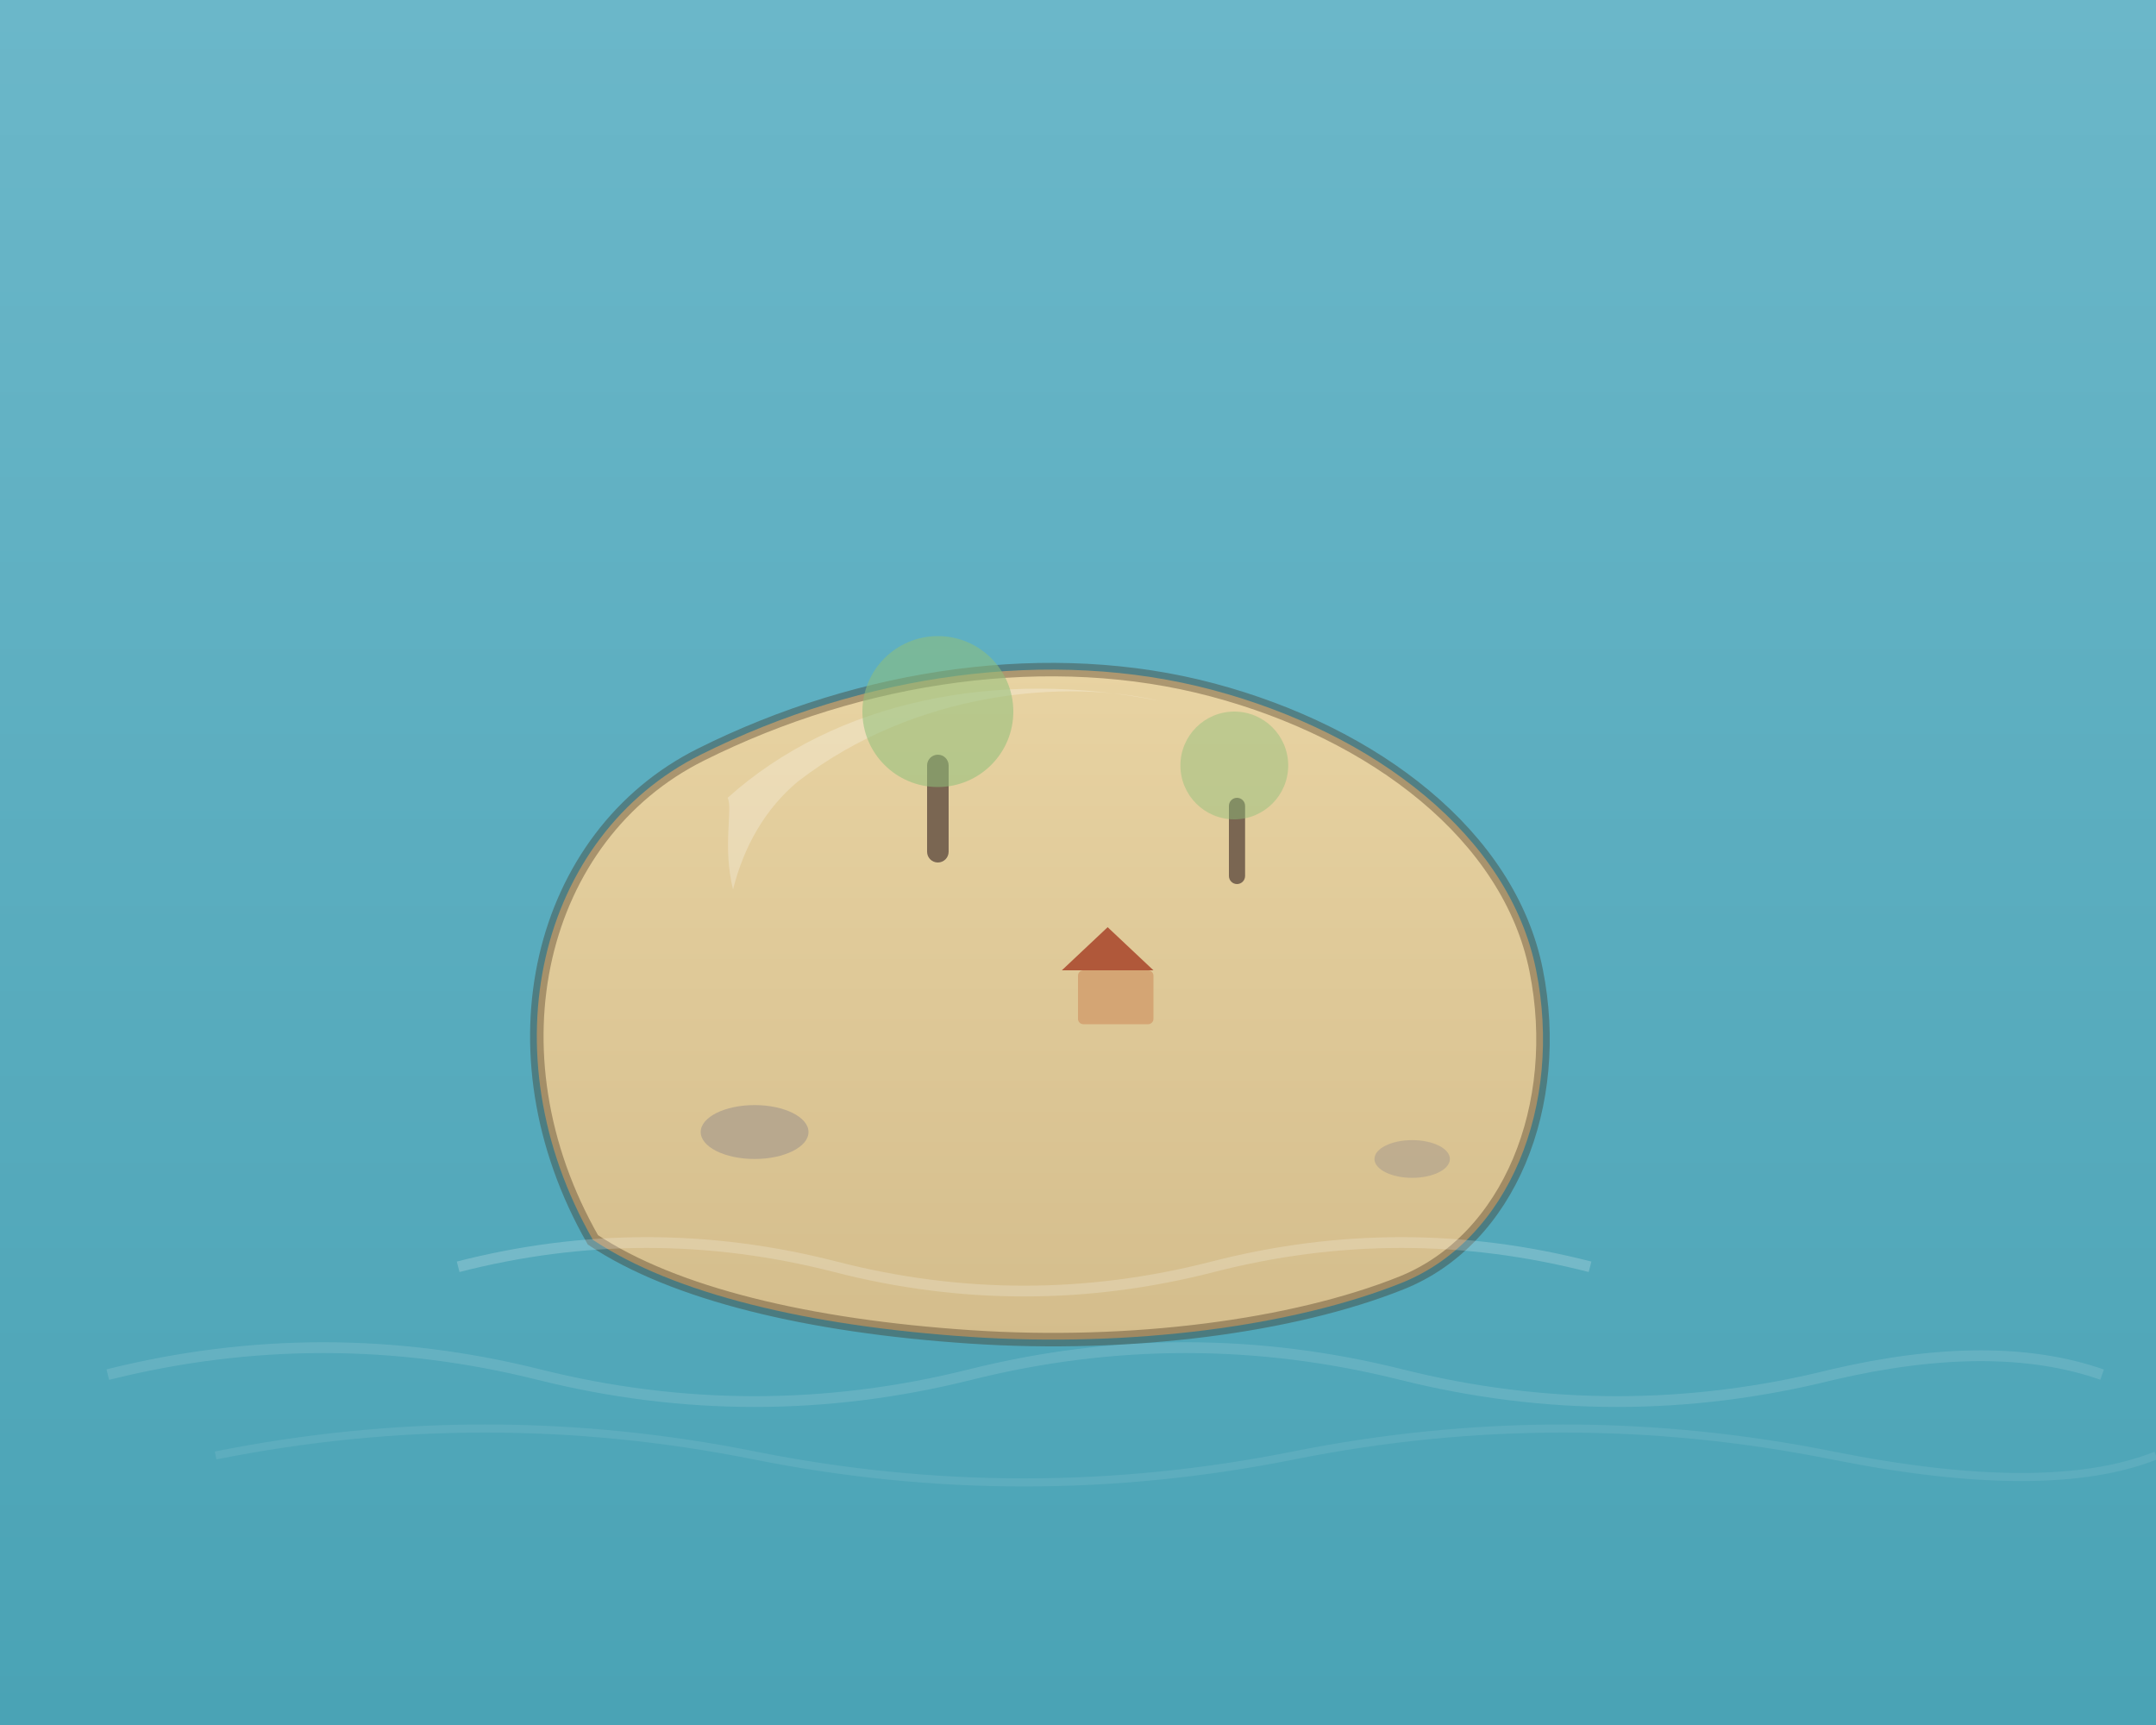
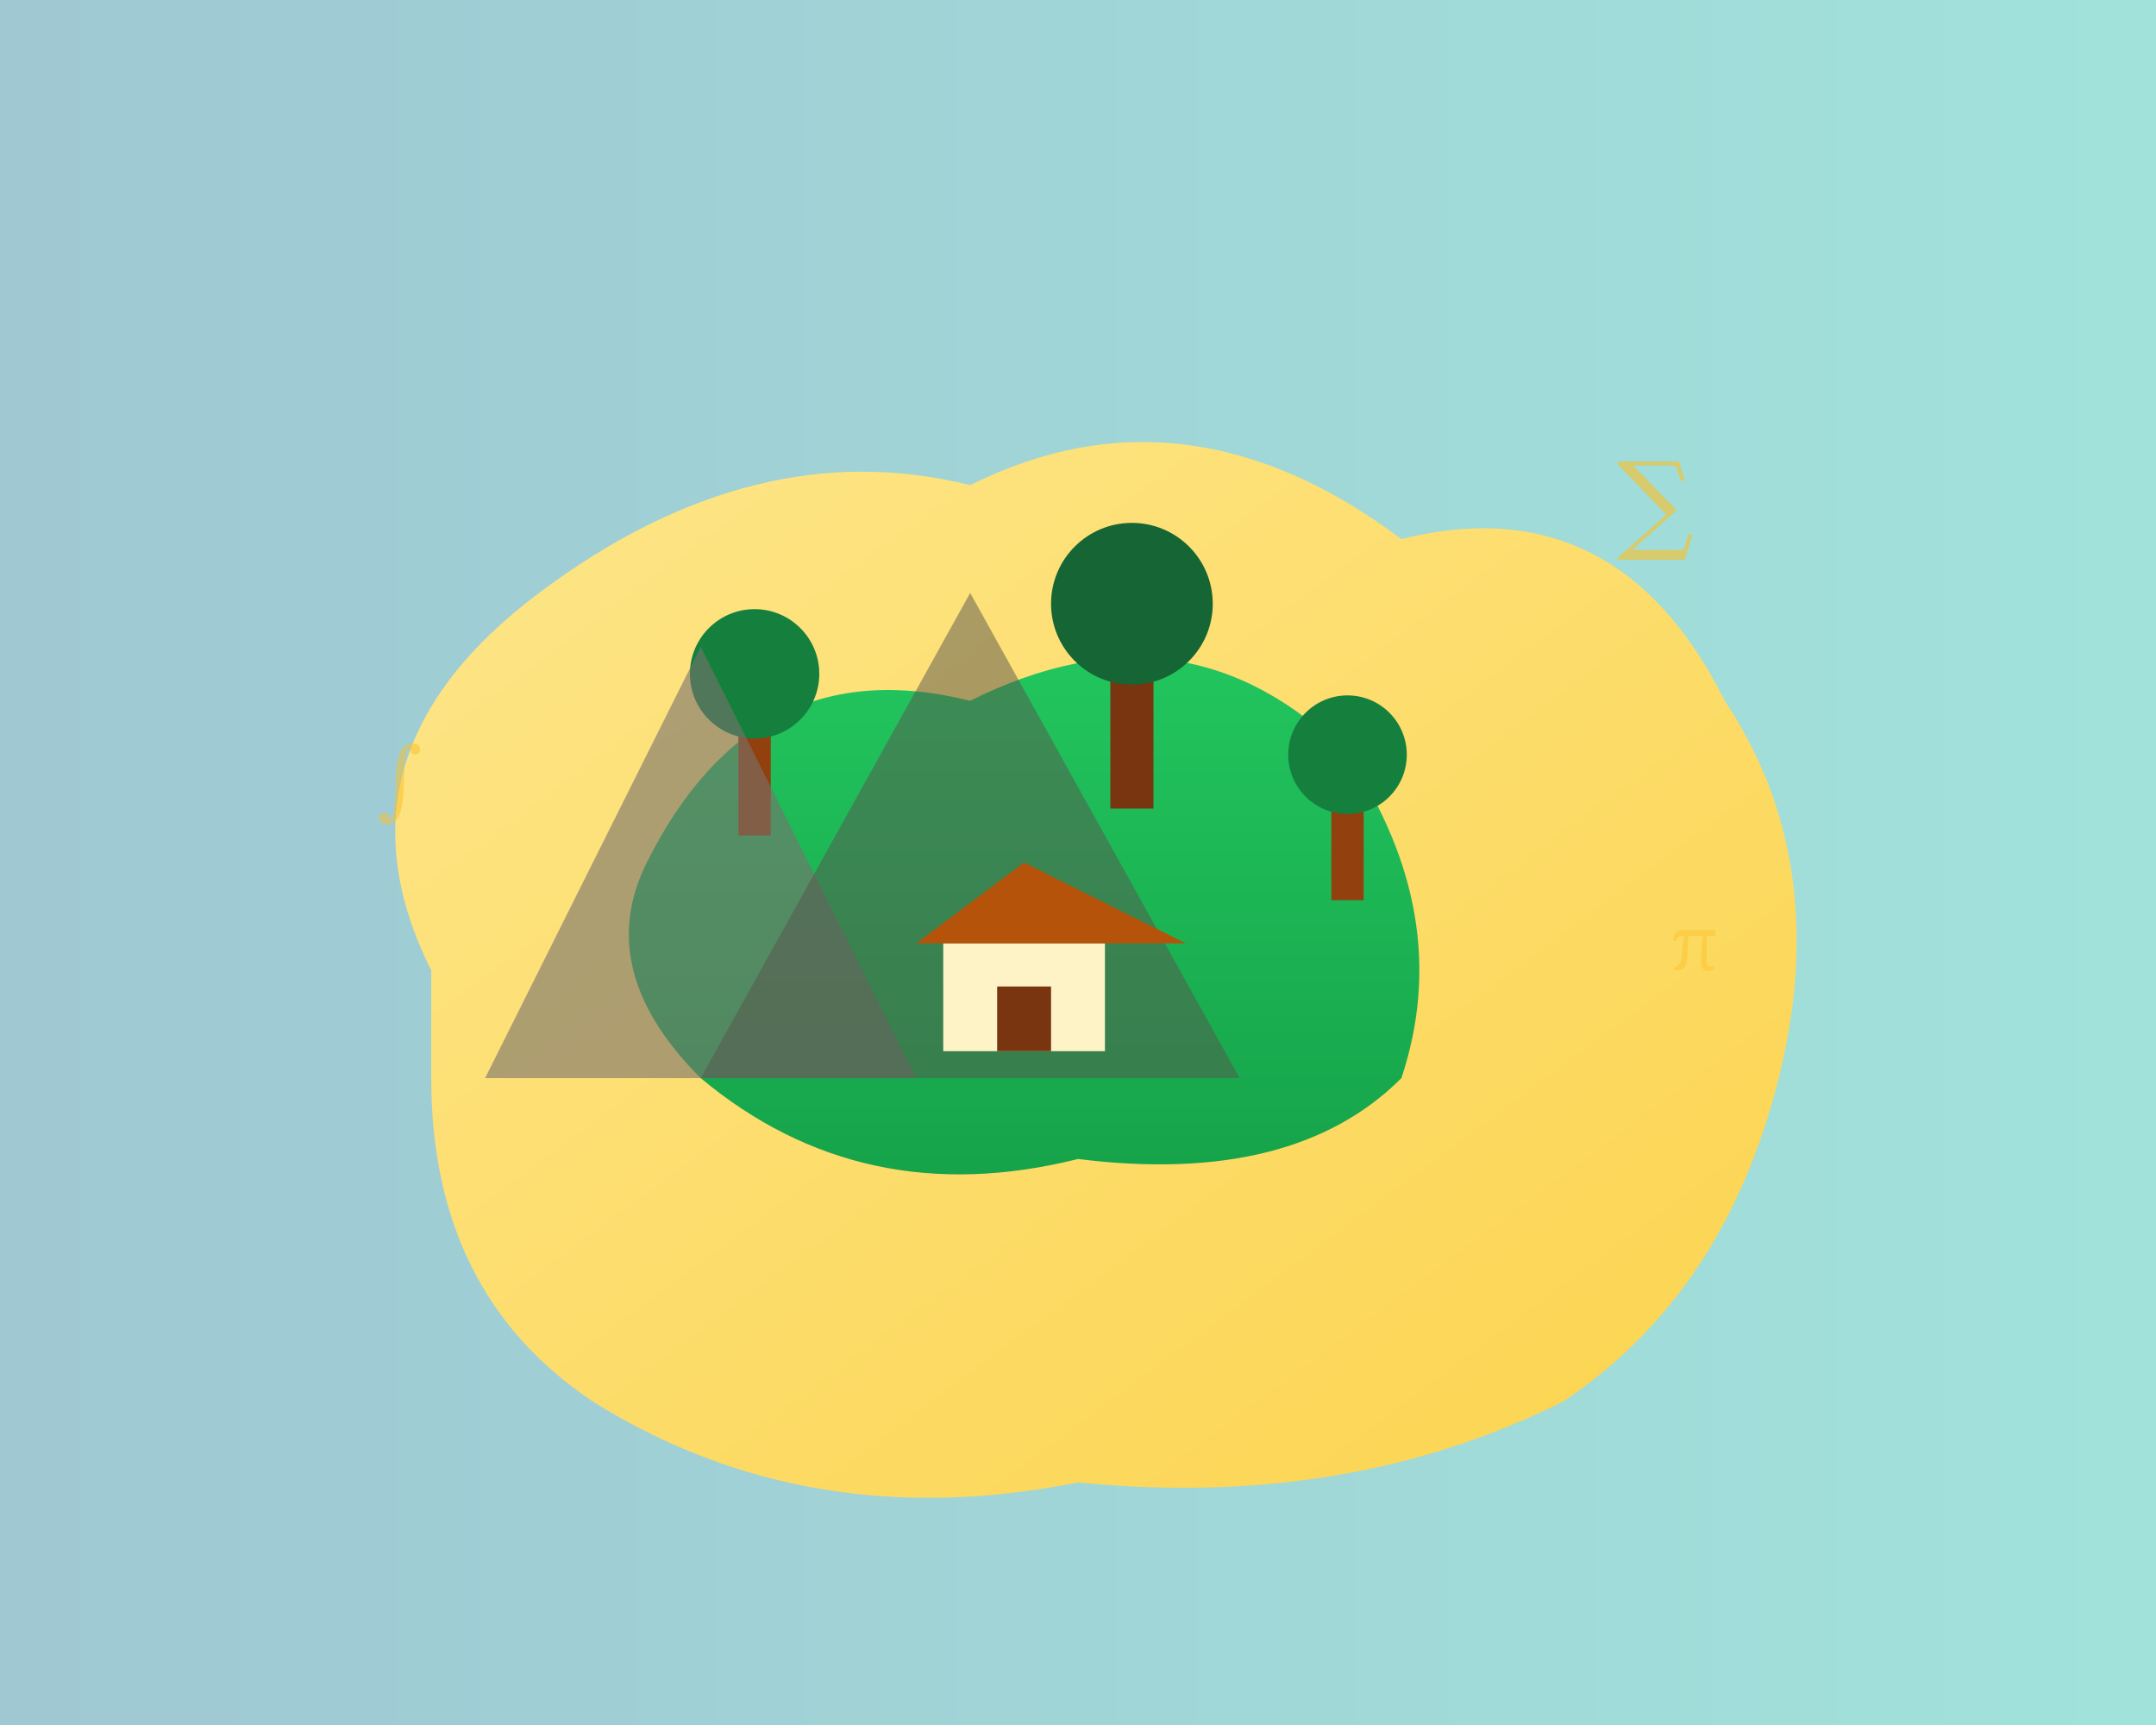
- <svg xmlns="http://www.w3.org/2000/svg" viewBox="0 0 400 320" width="400" height="320">
+ <svg xmlns="http://www.w3.org/2000/svg" viewBox="0 0 400 320">
  <defs>
-     <linearGradient id="bg1" x1="0" y1="0" x2="0" y2="1">
-       <stop offset="0%" stop-color="#6bb7c9" />
-       <stop offset="100%" stop-color="#4aa3b5" />
+     <linearGradient id="sand" x1="0%" y1="0%" x2="100%" y2="100%">
+       <stop offset="0%" stop-color="#fde68a" />
+       <stop offset="100%" stop-color="#fcd34d" />
    </linearGradient>
-     <linearGradient id="sand1" x1="0" y1="0" x2="0" y2="1">
-       <stop offset="0%" stop-color="#e8d3a2" />
-       <stop offset="100%" stop-color="#d4bd8c" />
+     <linearGradient id="grass" x1="0%" y1="0%" x2="0%" y2="100%">
+       <stop offset="0%" stop-color="#22c55e" />
+       <stop offset="100%" stop-color="#16a34a" />
+     </linearGradient>
+     <linearGradient id="water" x1="0%" y1="0%" x2="100%" y2="0%">
+       <stop offset="0%" stop-color="#0e7490" stop-opacity="0.4" />
+       <stop offset="100%" stop-color="#14b8a6" stop-opacity="0.4" />
    </linearGradient>
  </defs>
-   <rect width="400" height="320" fill="url(#bg1)" />
-   <path d="M20,255 Q60,245 100,255 Q140,265 180,255 Q220,245 260,255 Q300,265 340,255 Q370,248 390,255" fill="none" stroke="rgba(255,255,255,0.12)" stroke-width="2" />
-   <path d="M40,270 Q90,260 140,270 Q190,280 240,270 Q290,260 340,270 Q380,278 400,270" fill="none" stroke="rgba(255,255,255,0.08)" stroke-width="1.5" />
-   <path d="M110,230 C90,195 100,155 130,140 C160,125 195,120 225,128 C255,136 280,155 285,180 C290,205 280,230 260,238 C240,246 210,250 180,248 C150,246 125,240 110,230Z" fill="url(#sand1)" stroke="rgba(60,40,20,0.35)" stroke-width="2.5" />
-   <path d="M135,148 C155,130 185,124 215,130 C198,126 170,128 148,145 C142,150 138,157 136,165 C134,157 136,150 135,148Z" fill="rgba(255,255,255,0.25)" />
-   <rect x="172" y="140" width="4" height="20" rx="2" fill="#7a6652" />
-   <circle cx="174" cy="132" r="14" fill="#8fbf7a" opacity="0.55" />
-   <rect x="228" y="148" width="3" height="16" rx="1.5" fill="#7a6652" />
-   <circle cx="229" cy="142" r="10" fill="#8fbf7a" opacity="0.45" />
-   <ellipse cx="140" cy="210" rx="10" ry="5" fill="#b8a88e" />
-   <ellipse cx="262" cy="215" rx="7" ry="3.5" fill="#b8a88e" opacity="0.8" />
-   <rect x="200" y="180" width="14" height="10" rx="1" fill="#d4a574" />
-   <polygon points="197,180 214,180 205.5,172" fill="#b0583a" />
-   <path d="M85,235 Q120,226 155,235 Q190,244 225,235 Q260,226 295,235" fill="none" stroke="rgba(255,255,255,0.2)" stroke-width="2" />
+   <rect width="400" height="320" fill="url(#water)" />
+   <path d="M80,180 Q60,140 100,110 Q140,80 180,90 Q220,70 260,100 Q300,90 320,130 Q340,160 330,200 Q320,240 290,260 Q250,280 200,275 Q150,285 110,260 Q80,240 80,200 Z" fill="url(#sand)" />
+   <path d="M120,160 Q140,120 180,130 Q220,110 250,140 Q270,170 260,200 Q240,220 200,215 Q160,225 130,200 Q110,180 120,160 Z" fill="url(#grass)" />
+   <g transform="translate(140, 130)">
+     <rect x="-3" y="0" width="6" height="25" fill="#92400e" />
+     <circle cx="0" cy="-5" r="12" fill="#15803d" />
+   </g>
+   <g transform="translate(210, 120)">
+     <rect x="-4" y="0" width="8" height="30" fill="#78350f" />
+     <circle cx="0" cy="-8" r="15" fill="#166534" />
+   </g>
+   <g transform="translate(250, 145)">
+     <rect x="-3" y="0" width="6" height="22" fill="#92400e" />
+     <circle cx="0" cy="-5" r="11" fill="#15803d" />
+   </g>
+   <path d="M90,200 L130,120 L170,200 Z" fill="#78716c" opacity="0.6" />
+   <path d="M130,200 L180,110 L230,200 Z" fill="#57534e" opacity="0.5" />
+   <g transform="translate(175, 165)">
+     <rect x="0" y="10" width="30" height="20" fill="#fef3c7" />
+     <path d="M-5,10 L15,-5 L45,10 Z" fill="#b45309" />
+     <rect x="10" y="18" width="10" height="12" fill="#78350f" />
+   </g>
+   <text x="300" y="100" font-size="20" fill="#fbbf24" opacity="0.6" font-family="serif">∑</text>
+   <text x="70" y="150" font-size="16" fill="#fbbf24" opacity="0.5" font-family="serif">∫</text>
+   <text x="310" y="180" font-size="14" fill="#fbbf24" opacity="0.4" font-family="serif">π</text>
</svg>
